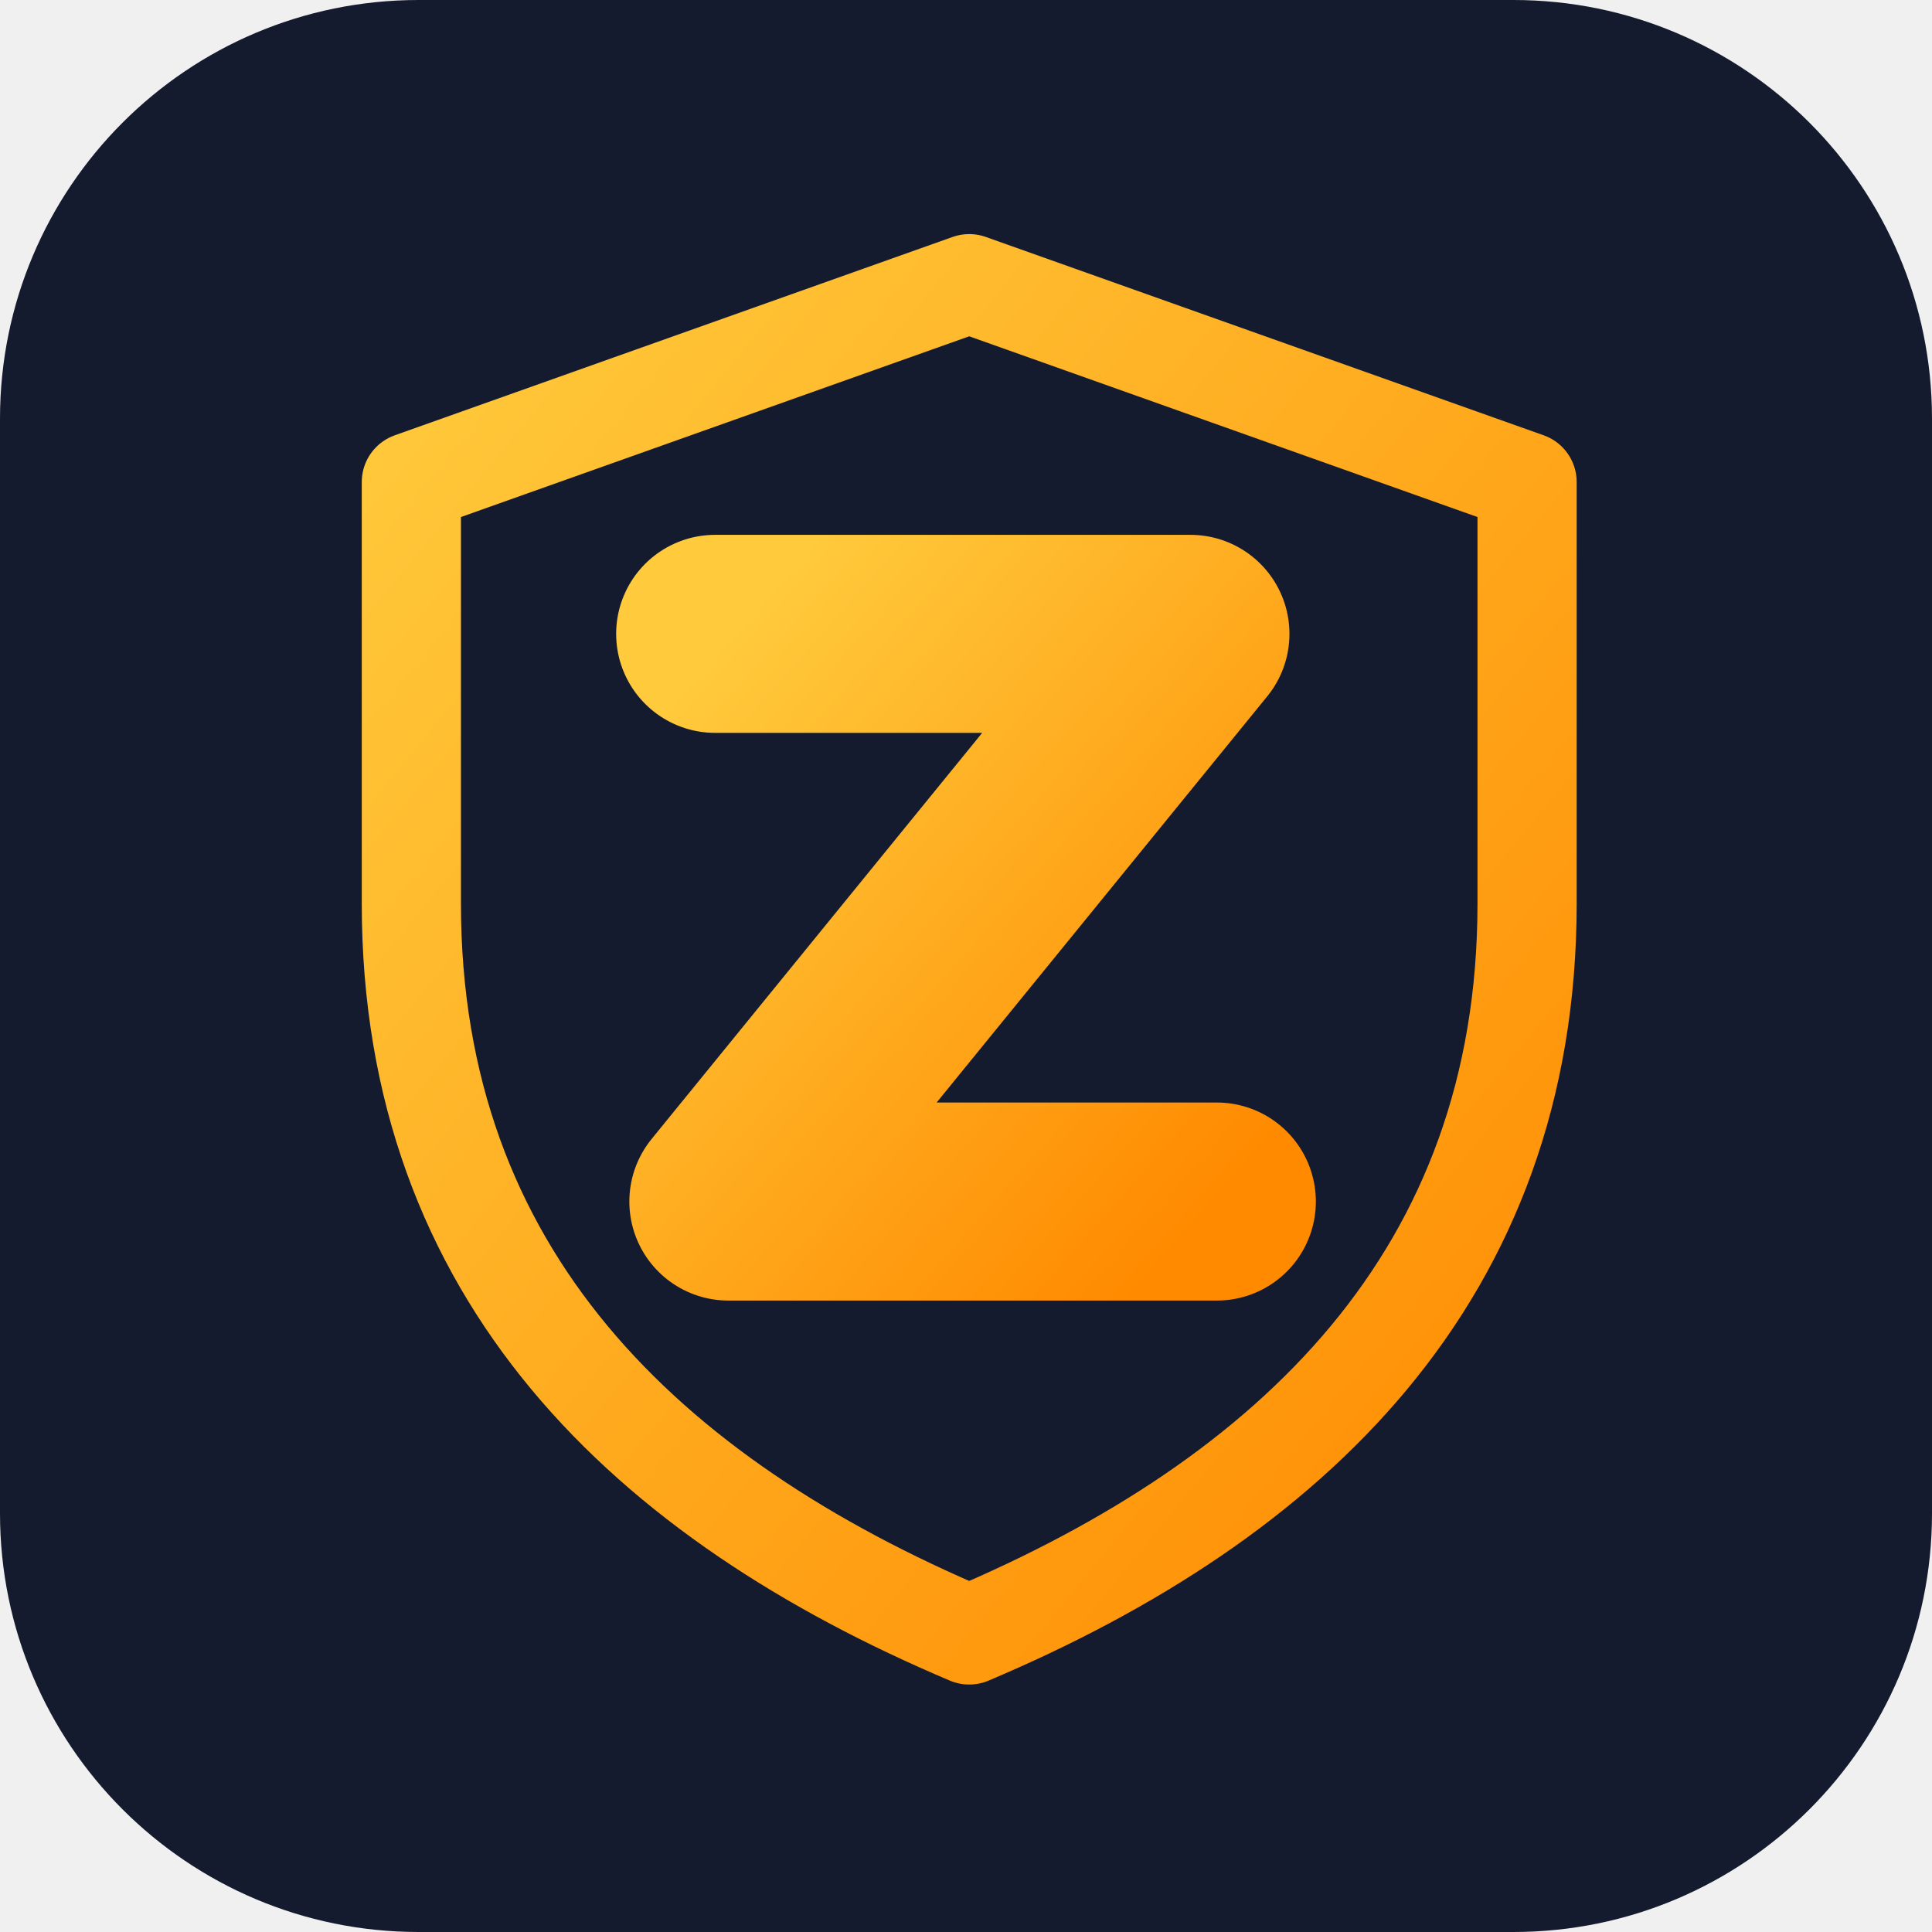
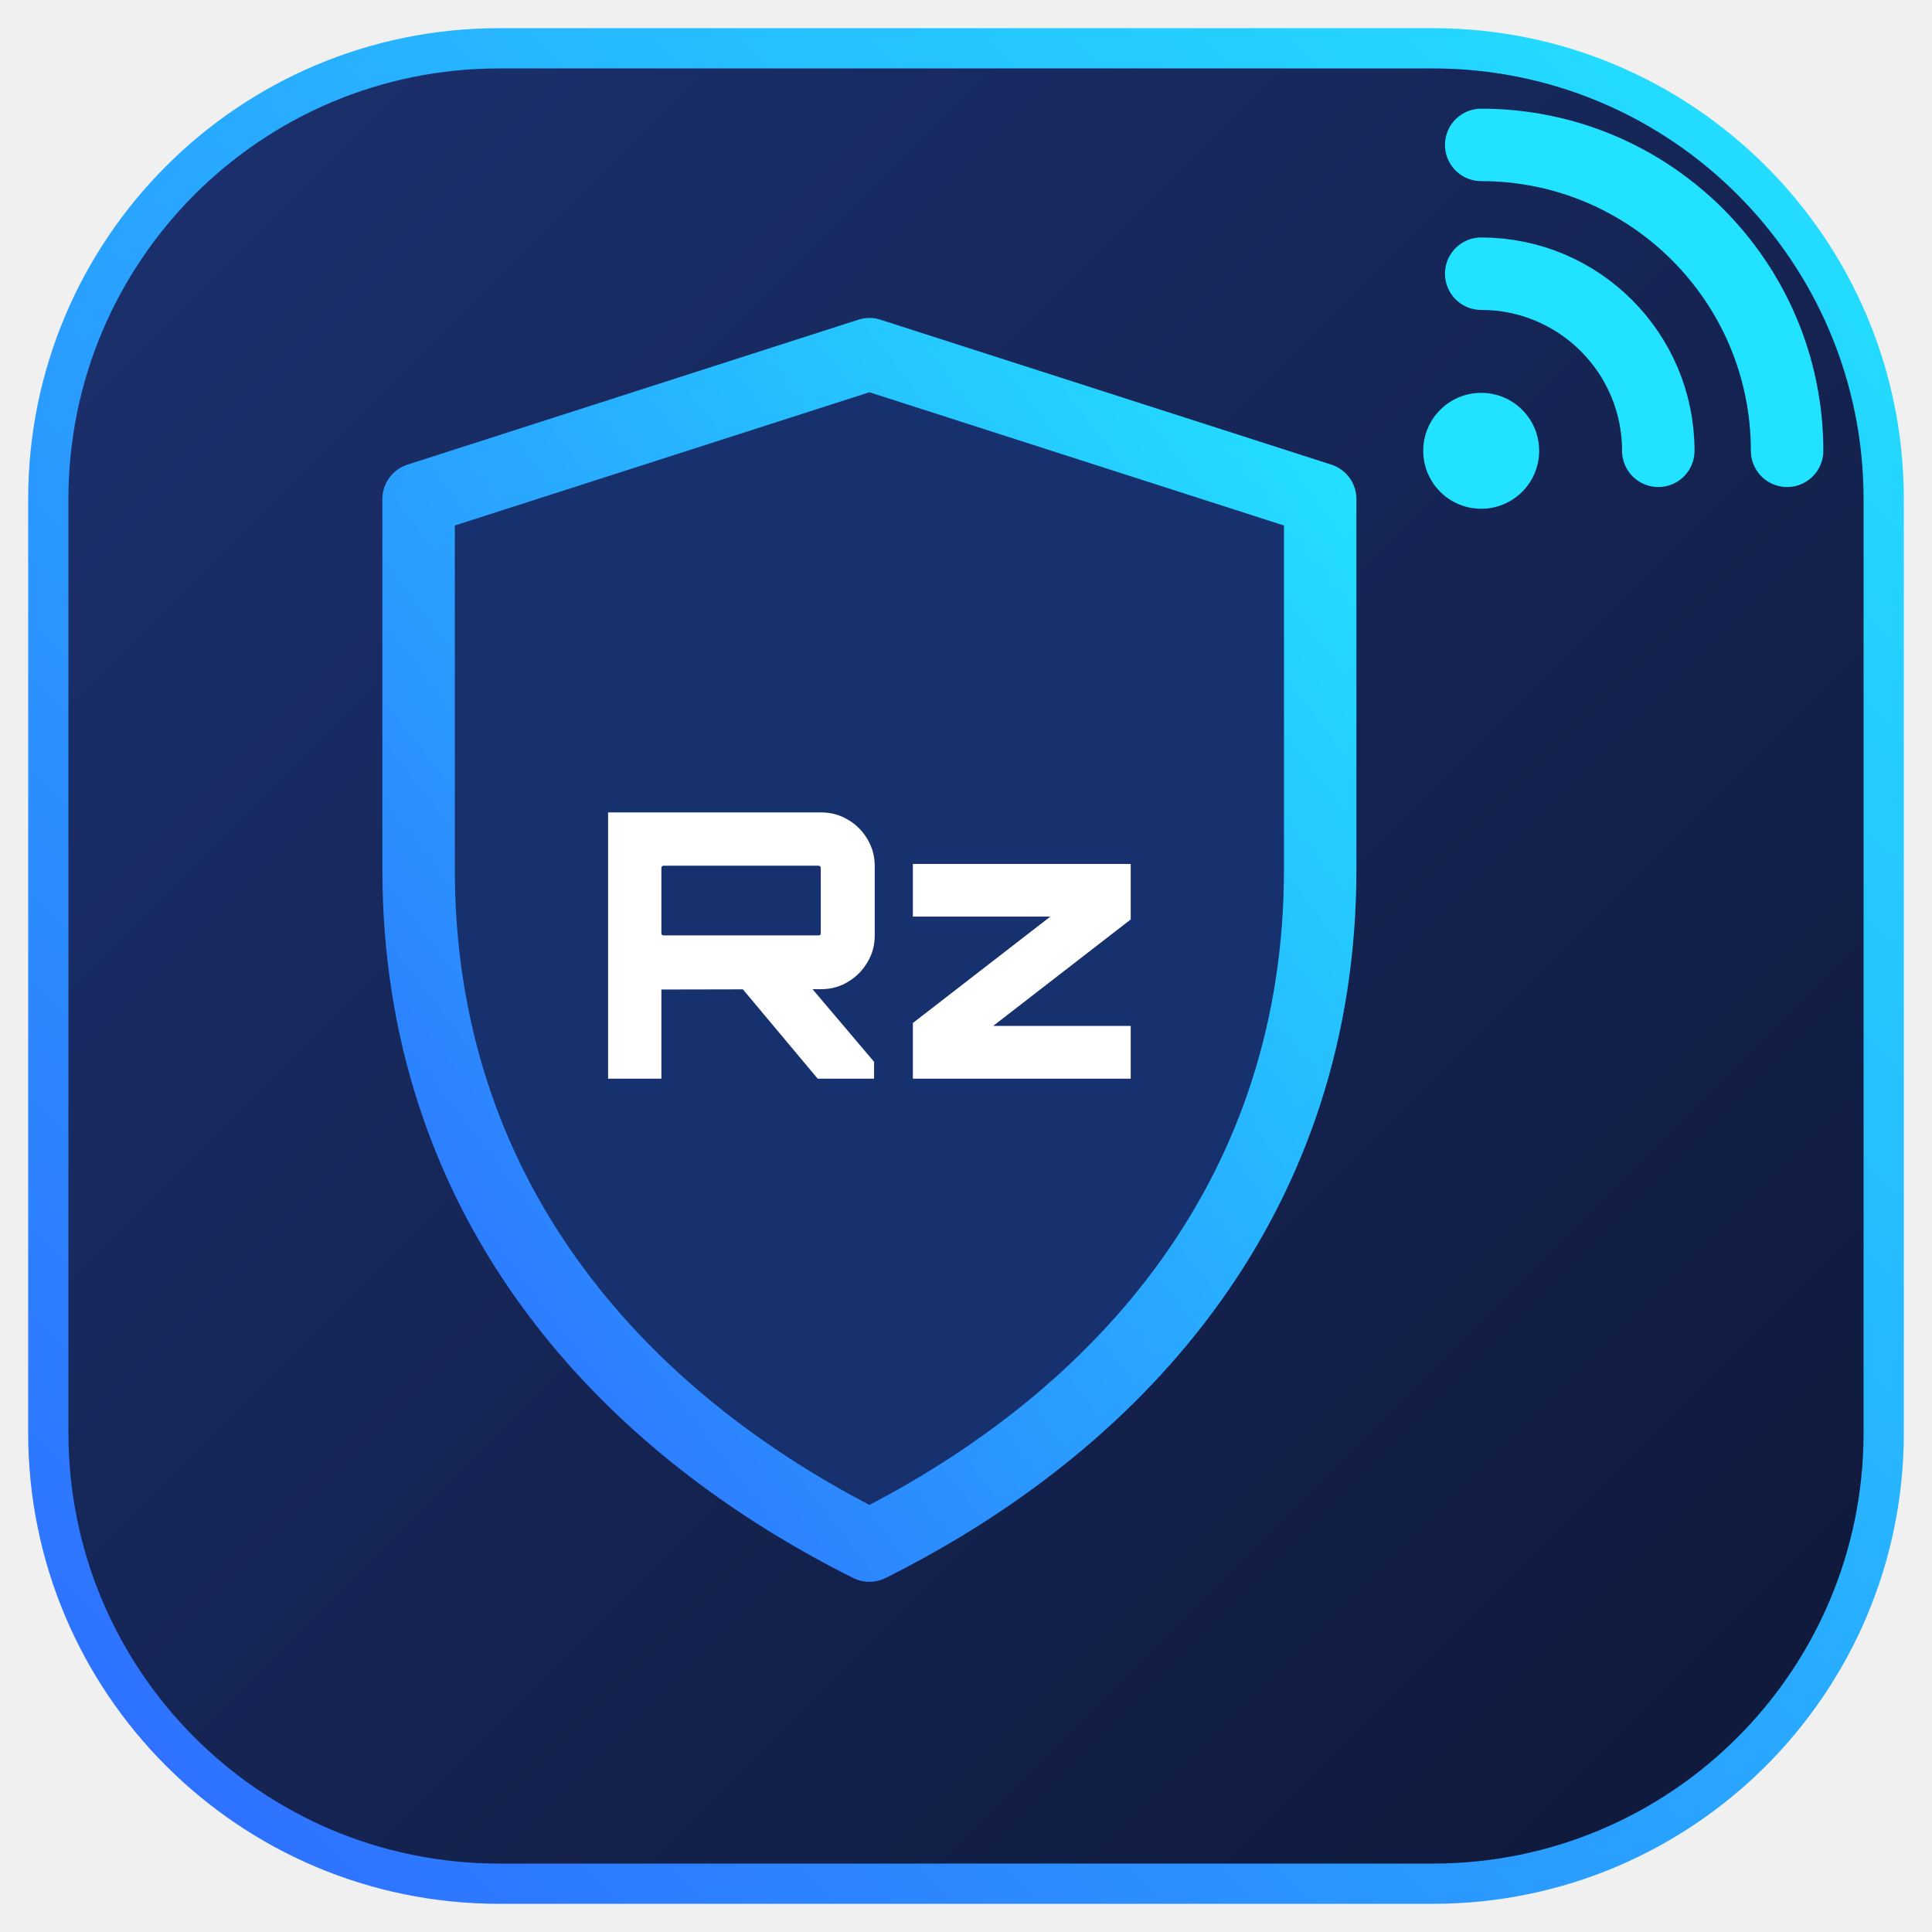
- <svg xmlns="http://www.w3.org/2000/svg" viewBox="0 0 120 120" role="img" aria-label="RzMon">
+ <svg xmlns="http://www.w3.org/2000/svg" viewBox="0 0 120 120" width="120" height="120" role="img" aria-label="RzSense">
  <defs>
-     <linearGradient id="rzi" x1="0" y1="0" x2="1" y2="1">
-       <stop offset="0" stop-color="#FFCB3D" />
-       <stop offset="1" stop-color="#FF8A00" />
+     <linearGradient id="it" x1="0" y1="0" x2="1" y2="1">
+       <stop offset="0" stop-color="#1c3170" />
+       <stop offset="1" stop-color="#0e1838" />
+     </linearGradient>
+     <linearGradient id="il" x1="0" y1="1" x2="1" y2="0">
+       <stop offset="0" stop-color="#2f6bff" />
+       <stop offset="1" stop-color="#22e3ff" />
    </linearGradient>
  </defs>
-   <rect width="120" height="120" rx="26" fill="#151B2E" />
-   <g transform="translate(14 13) scale(.77)">
-     <path d="M60 6 L105 22 V56 C105 86 86 104 60 115 C34 104 15 86 15 56 V22 Z" fill="none" stroke="url(#rzi)" stroke-width="8" stroke-linejoin="round" />
-   </g>
-   <g transform="translate(0.14 -2.45) scale(0.82)">
-     <path d="M54 51 H90 L55 94 H92" fill="none" stroke="url(#rzi)" stroke-width="15" stroke-linejoin="round" stroke-linecap="round" />
+   <g>
+     <rect x="3" y="3" width="114" height="114" rx="28" fill="url(#it)" stroke="url(#il)" stroke-width="2.5" />
+     <path d="M54 22 L82 31 V54 C82 74 70 88 54 96 C38 88 26 74 26 54 V31 Z" fill="#17306e" stroke="url(#il)" stroke-width="4.5" stroke-linejoin="round" />
+     <path d="M50.79 67.0 45.90 61.16H50.23L54.29 65.95V67.0ZM37.77 67.0V50.46H51.00Q51.91 50.46 52.66 50.91Q53.42 51.35 53.87 52.11Q54.33 52.87 54.33 53.77V58.13Q54.33 59.03 53.87 59.78Q53.42 60.54 52.66 60.99Q51.91 61.44 51.00 61.44L41.08 61.46V67.0ZM41.21 58.10H50.84Q50.90 58.10 50.94 58.07Q50.98 58.03 50.98 57.97V53.90Q50.98 53.85 50.94 53.81Q50.90 53.77 50.84 53.77H41.21Q41.16 53.77 41.12 53.81Q41.08 53.85 41.08 53.90V57.97Q41.08 58.03 41.12 58.07Q41.16 58.10 41.21 58.10ZM56.70 67.0V63.54L65.24 56.93H56.70V53.66H70.23V57.11L61.69 63.72H70.23V67.0Z" fill="#ffffff" />
+     <circle cx="92" cy="28" r="3.6" fill="#22e3ff" />
+     <path d="M92 9 A19 19 0 0 1 111 28" fill="none" stroke="#22e3ff" stroke-width="4.5" stroke-linecap="round" />
+     <path d="M92 17 A11 11 0 0 1 103 28" fill="none" stroke="#22e3ff" stroke-width="4.5" stroke-linecap="round" />
  </g>
</svg>
